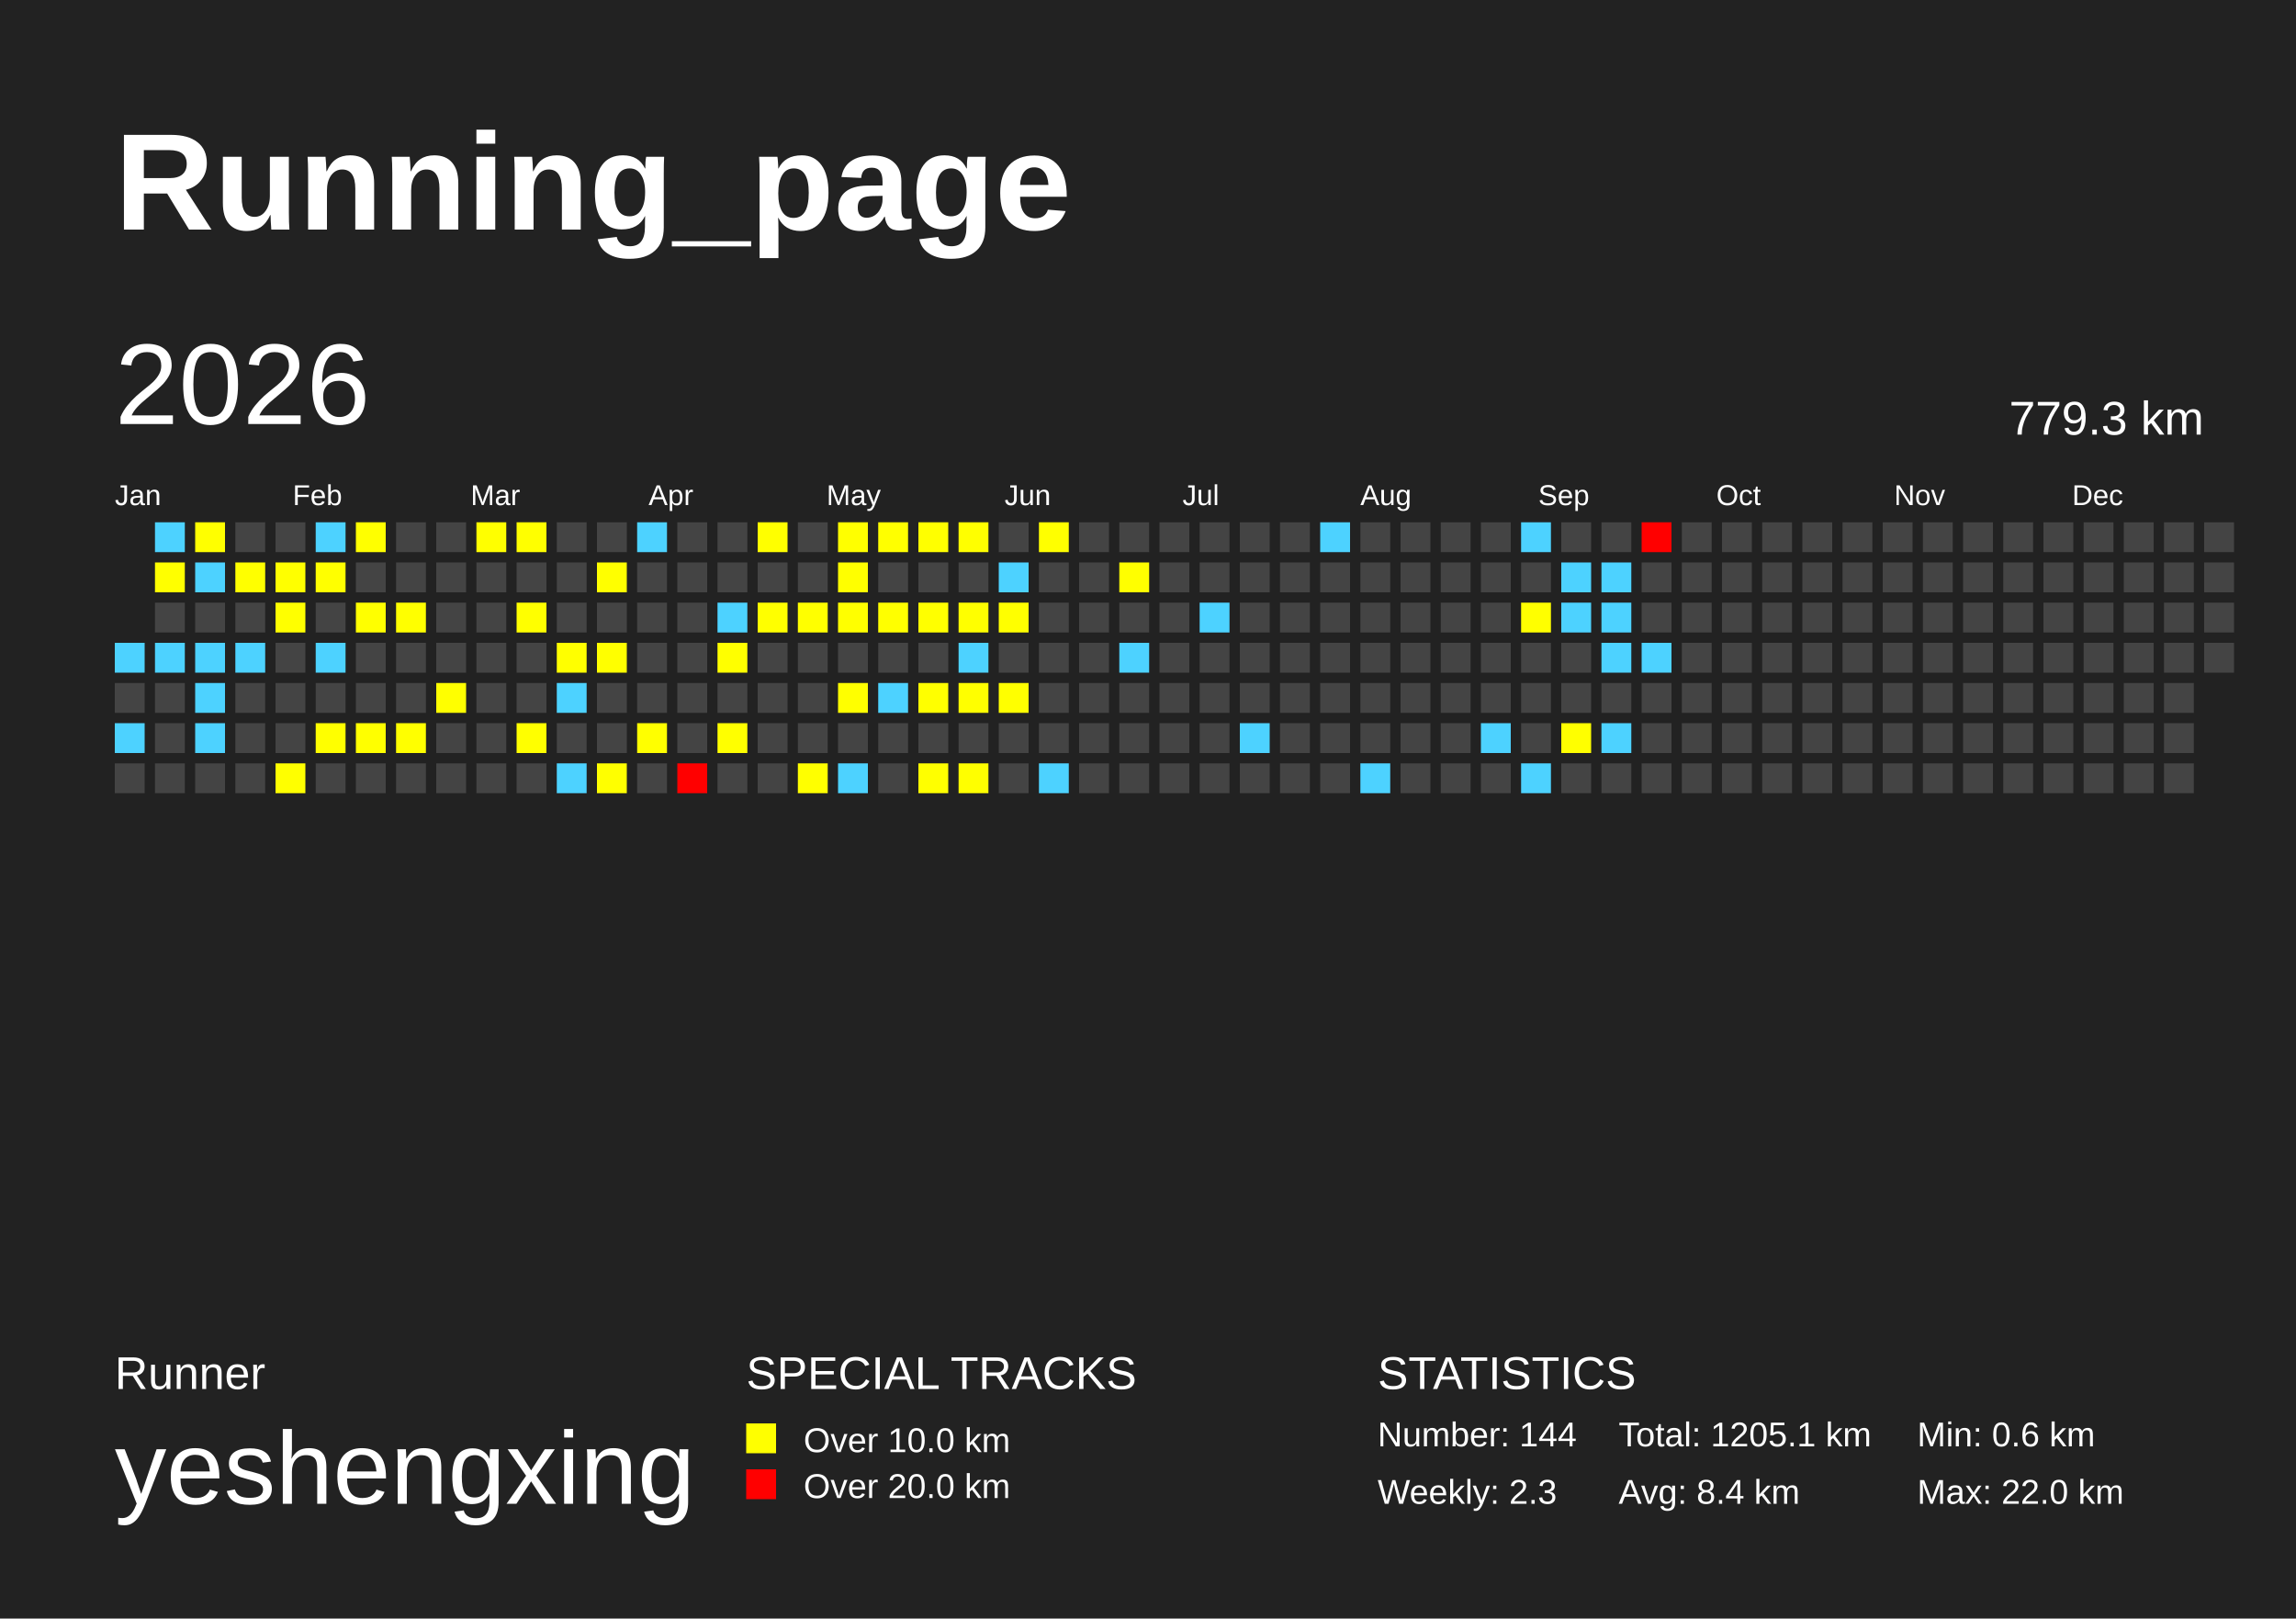
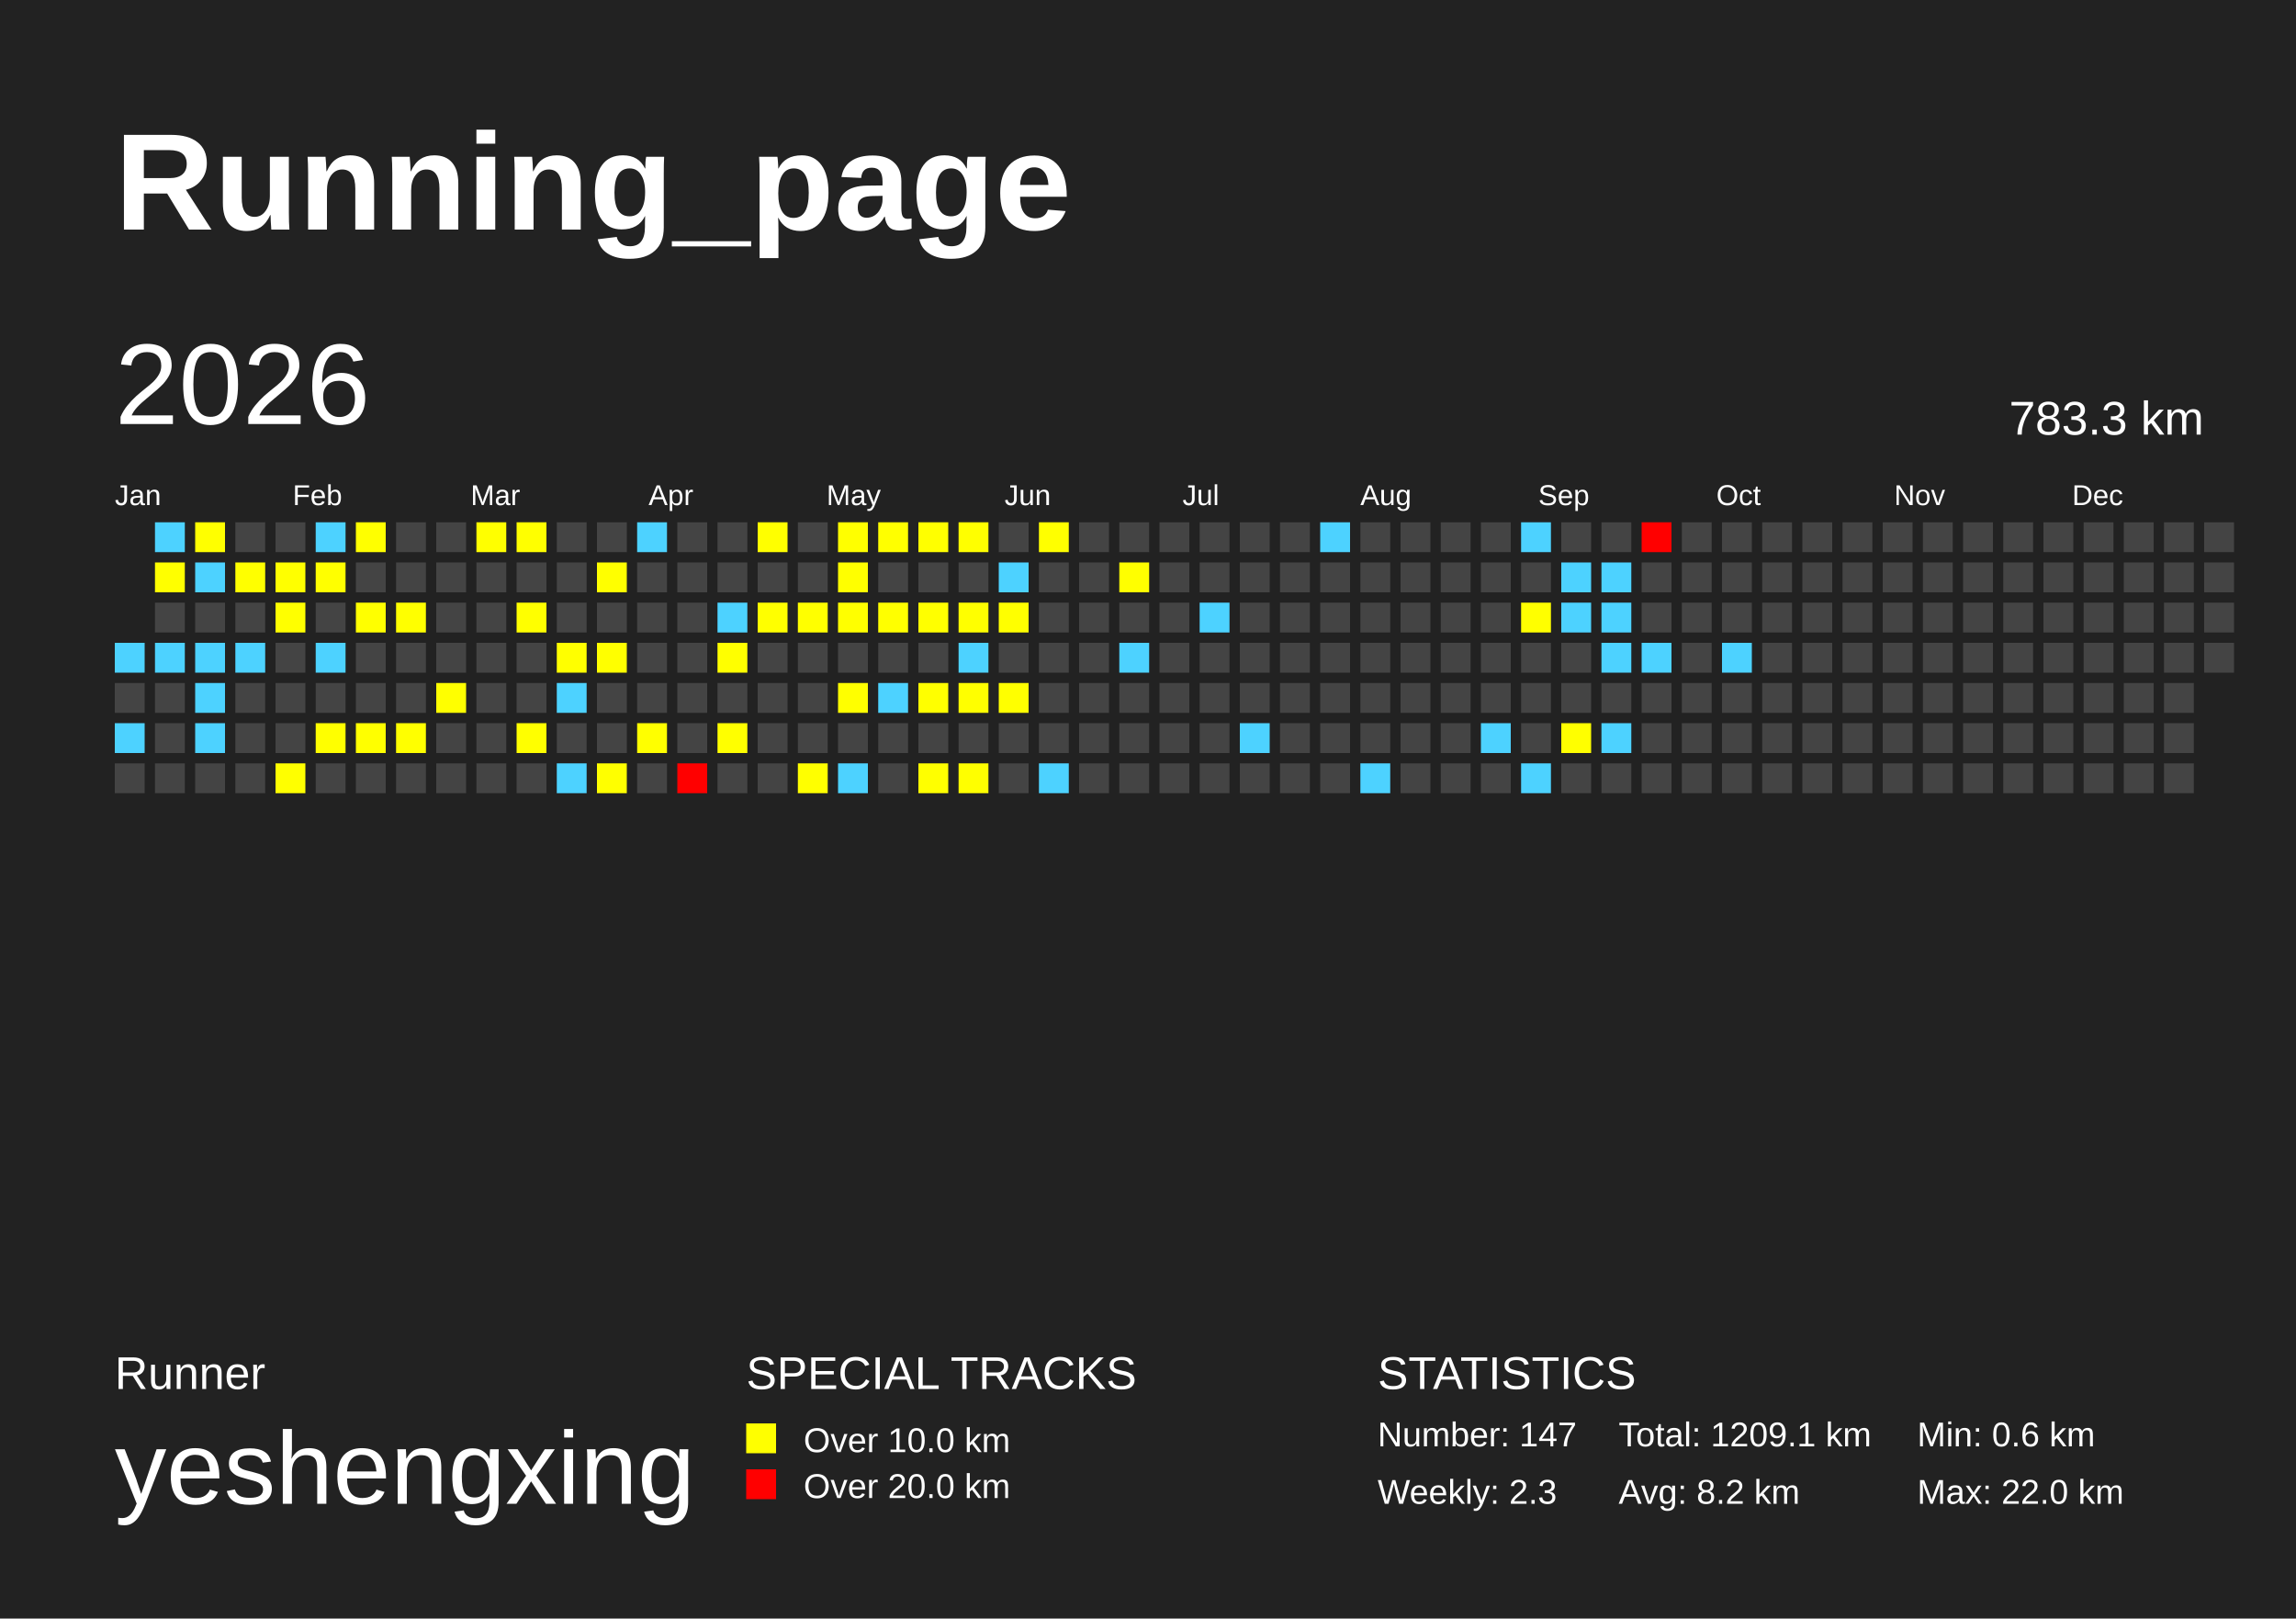
<svg xmlns="http://www.w3.org/2000/svg" baseProfile="full" height="141mm" version="1.1" viewBox="0,0,200,141" width="200mm">
  <defs />
  <rect fill="#222222" height="141" width="200" x="0" y="0" />
  <text fill="#FFFFFF" style="font-size:12px; font-family:Arial; font-weight:bold;" x="10" y="20">Running_page</text>
  <text fill="#FFFFFF" style="font-size:4px; font-family:Arial" x="10" y="121">Runner</text>
  <text fill="#FFFFFF" style="font-size:9px; font-family:Arial" x="10" y="131">yeshengxing</text>
  <text fill="#FFFFFF" style="font-size:4px; font-family:Arial" x="65" y="121">SPECIAL TRACKS</text>
  <rect fill="yellow" height="2.6" width="2.6" x="65" y="124" />
  <text fill="#FFFFFF" style="font-size:3px; font-family:Arial" x="70" y="126.5">Over 10.0 km</text>
  <rect fill="red" height="2.6" width="2.6" x="65" y="128" />
  <text fill="#FFFFFF" style="font-size:3px; font-family:Arial" x="70" y="130.5">Over 20.0 km</text>
  <text fill="#FFFFFF" style="font-size:4px; font-family:Arial" x="120" y="121">STATISTICS</text>
-   <text fill="#FFFFFF" style="font-size:3px; font-family:Arial" x="120" y="126">Number: 144</text>
+   <text fill="#FFFFFF" style="font-size:3px; font-family:Arial" x="120" y="126">Number: 147</text>
  <text fill="#FFFFFF" style="font-size:3px; font-family:Arial" x="120" y="131">Weekly: 2.3</text>
-   <text fill="#FFFFFF" style="font-size:3px; font-family:Arial" x="141" y="126">Total: 1205.1 km</text>
-   <text fill="#FFFFFF" style="font-size:3px; font-family:Arial" x="141" y="131">Avg: 8.4 km</text>
+   <text fill="#FFFFFF" style="font-size:3px; font-family:Arial" x="141" y="126">Total: 1209.1 km</text>
+   <text fill="#FFFFFF" style="font-size:3px; font-family:Arial" x="141" y="131">Avg: 8.2 km</text>
  <text fill="#FFFFFF" style="font-size:3px; font-family:Arial" x="167" y="126">Min: 0.6 km</text>
  <text fill="#FFFFFF" style="font-size:3px; font-family:Arial" x="167" y="131">Max: 22.0 km</text>
  <text dominant-baseline="hanging" fill="#FFFFFF" style="font-size:10.0px; font-family:Arial;" x="10" y="30">2026</text>
-   <text dominant-baseline="hanging" fill="#FFFFFF" style="font-size:4.125px; font-family:Arial;" x="175" y="35">779.3 km</text>
+   <text dominant-baseline="hanging" fill="#FFFFFF" style="font-size:4.125px; font-family:Arial;" x="175" y="35">783.3 km</text>
  <text fill="#FFFFFF" style="font-size:2.5px; font-family:Arial" x="10.0" y="44">Jan</text>
  <text fill="#FFFFFF" style="font-size:2.5px; font-family:Arial" x="25.5" y="44">Feb</text>
  <text fill="#FFFFFF" style="font-size:2.5px; font-family:Arial" x="41.0" y="44">Mar</text>
  <text fill="#FFFFFF" style="font-size:2.5px; font-family:Arial" x="56.5" y="44">Apr</text>
  <text fill="#FFFFFF" style="font-size:2.5px; font-family:Arial" x="72.0" y="44">May</text>
  <text fill="#FFFFFF" style="font-size:2.5px; font-family:Arial" x="87.5" y="44">Jun</text>
  <text fill="#FFFFFF" style="font-size:2.5px; font-family:Arial" x="103.0" y="44">Jul</text>
  <text fill="#FFFFFF" style="font-size:2.5px; font-family:Arial" x="118.5" y="44">Aug</text>
  <text fill="#FFFFFF" style="font-size:2.5px; font-family:Arial" x="134.0" y="44">Sep</text>
  <text fill="#FFFFFF" style="font-size:2.5px; font-family:Arial" x="149.5" y="44">Oct</text>
  <text fill="#FFFFFF" style="font-size:2.5px; font-family:Arial" x="165.0" y="44">Nov</text>
  <text fill="#FFFFFF" style="font-size:2.5px; font-family:Arial" x="180.5" y="44">Dec</text>
  <rect fill="#4dd2ff" height="2.6" width="2.6" x="10.0" y="56.0" />
  <rect fill="#444444" height="2.6" width="2.6" x="10.0" y="59.5" />
  <rect fill="#4dd2ff" height="2.6" width="2.6" x="10.0" y="63.0" />
  <rect fill="#444444" height="2.6" width="2.6" x="10.0" y="66.5" />
  <rect fill="#4dd2ff" height="2.6" width="2.6" x="13.5" y="45.5" />
  <rect fill="yellow" height="2.6" width="2.6" x="13.5" y="49.0" />
  <rect fill="#444444" height="2.6" width="2.6" x="13.5" y="52.5" />
  <rect fill="#4dd2ff" height="2.6" width="2.6" x="13.5" y="56.0" />
  <rect fill="#444444" height="2.6" width="2.6" x="13.5" y="59.5" />
  <rect fill="#444444" height="2.6" width="2.6" x="13.5" y="63.0" />
  <rect fill="#444444" height="2.6" width="2.6" x="13.5" y="66.5" />
  <rect fill="yellow" height="2.6" width="2.6" x="17.0" y="45.5" />
  <rect fill="#4dd2ff" height="2.6" width="2.6" x="17.0" y="49.0" />
  <rect fill="#444444" height="2.6" width="2.6" x="17.0" y="52.5" />
  <rect fill="#4dd2ff" height="2.6" width="2.6" x="17.0" y="56.0" />
  <rect fill="#4dd2ff" height="2.6" width="2.6" x="17.0" y="59.5" />
  <rect fill="#4dd2ff" height="2.6" width="2.6" x="17.0" y="63.0" />
  <rect fill="#444444" height="2.6" width="2.6" x="17.0" y="66.5" />
  <rect fill="#444444" height="2.6" width="2.6" x="20.5" y="45.5" />
  <rect fill="yellow" height="2.6" width="2.6" x="20.5" y="49.0" />
  <rect fill="#444444" height="2.6" width="2.6" x="20.5" y="52.5" />
  <rect fill="#4dd2ff" height="2.6" width="2.6" x="20.5" y="56.0" />
  <rect fill="#444444" height="2.6" width="2.6" x="20.5" y="59.5" />
  <rect fill="#444444" height="2.6" width="2.6" x="20.5" y="63.0" />
  <rect fill="#444444" height="2.6" width="2.6" x="20.5" y="66.5" />
  <rect fill="#444444" height="2.6" width="2.6" x="24.0" y="45.5" />
  <rect fill="yellow" height="2.6" width="2.6" x="24.0" y="49.0" />
  <rect fill="yellow" height="2.6" width="2.6" x="24.0" y="52.5" />
  <rect fill="#444444" height="2.6" width="2.6" x="24.0" y="56.0" />
  <rect fill="#444444" height="2.6" width="2.6" x="24.0" y="59.5" />
  <rect fill="#444444" height="2.6" width="2.6" x="24.0" y="63.0" />
  <rect fill="yellow" height="2.6" width="2.6" x="24.0" y="66.5" />
  <rect fill="#4dd2ff" height="2.6" width="2.6" x="27.5" y="45.5" />
  <rect fill="yellow" height="2.6" width="2.6" x="27.5" y="49.0" />
  <rect fill="#444444" height="2.6" width="2.6" x="27.5" y="52.5" />
  <rect fill="#4dd2ff" height="2.6" width="2.6" x="27.5" y="56.0" />
  <rect fill="#444444" height="2.6" width="2.6" x="27.5" y="59.5" />
  <rect fill="yellow" height="2.6" width="2.6" x="27.5" y="63.0" />
  <rect fill="#444444" height="2.6" width="2.6" x="27.5" y="66.5" />
  <rect fill="yellow" height="2.6" width="2.6" x="31.0" y="45.5" />
  <rect fill="#444444" height="2.6" width="2.6" x="31.0" y="49.0" />
  <rect fill="yellow" height="2.6" width="2.6" x="31.0" y="52.5" />
  <rect fill="#444444" height="2.6" width="2.6" x="31.0" y="56.0" />
  <rect fill="#444444" height="2.6" width="2.6" x="31.0" y="59.5" />
  <rect fill="yellow" height="2.6" width="2.6" x="31.0" y="63.0" />
  <rect fill="#444444" height="2.6" width="2.6" x="31.0" y="66.5" />
  <rect fill="#444444" height="2.6" width="2.6" x="34.5" y="45.5" />
  <rect fill="#444444" height="2.6" width="2.6" x="34.5" y="49.0" />
  <rect fill="yellow" height="2.6" width="2.6" x="34.5" y="52.5" />
  <rect fill="#444444" height="2.6" width="2.6" x="34.5" y="56.0" />
  <rect fill="#444444" height="2.6" width="2.6" x="34.5" y="59.5" />
  <rect fill="yellow" height="2.6" width="2.6" x="34.5" y="63.0" />
  <rect fill="#444444" height="2.6" width="2.6" x="34.5" y="66.5" />
  <rect fill="#444444" height="2.6" width="2.6" x="38.0" y="45.5" />
  <rect fill="#444444" height="2.6" width="2.6" x="38.0" y="49.0" />
  <rect fill="#444444" height="2.6" width="2.6" x="38.0" y="52.5" />
  <rect fill="#444444" height="2.6" width="2.6" x="38.0" y="56.0" />
  <rect fill="yellow" height="2.6" width="2.6" x="38.0" y="59.5" />
  <rect fill="#444444" height="2.6" width="2.6" x="38.0" y="63.0" />
  <rect fill="#444444" height="2.6" width="2.6" x="38.0" y="66.5" />
  <rect fill="yellow" height="2.6" width="2.6" x="41.5" y="45.5" />
  <rect fill="#444444" height="2.6" width="2.6" x="41.5" y="49.0" />
  <rect fill="#444444" height="2.6" width="2.6" x="41.5" y="52.5" />
  <rect fill="#444444" height="2.6" width="2.6" x="41.5" y="56.0" />
  <rect fill="#444444" height="2.6" width="2.6" x="41.5" y="59.5" />
  <rect fill="#444444" height="2.6" width="2.6" x="41.5" y="63.0" />
  <rect fill="#444444" height="2.6" width="2.6" x="41.5" y="66.5" />
  <rect fill="yellow" height="2.6" width="2.6" x="45.0" y="45.5" />
  <rect fill="#444444" height="2.6" width="2.6" x="45.0" y="49.0" />
  <rect fill="yellow" height="2.6" width="2.6" x="45.0" y="52.5" />
  <rect fill="#444444" height="2.6" width="2.6" x="45.0" y="56.0" />
  <rect fill="#444444" height="2.6" width="2.6" x="45.0" y="59.5" />
  <rect fill="yellow" height="2.6" width="2.6" x="45.0" y="63.0" />
  <rect fill="#444444" height="2.6" width="2.6" x="45.0" y="66.5" />
  <rect fill="#444444" height="2.6" width="2.6" x="48.5" y="45.5" />
  <rect fill="#444444" height="2.6" width="2.6" x="48.5" y="49.0" />
  <rect fill="#444444" height="2.6" width="2.6" x="48.5" y="52.5" />
  <rect fill="yellow" height="2.6" width="2.6" x="48.5" y="56.0" />
  <rect fill="#4dd2ff" height="2.6" width="2.6" x="48.5" y="59.5" />
  <rect fill="#444444" height="2.6" width="2.6" x="48.5" y="63.0" />
  <rect fill="#4dd2ff" height="2.6" width="2.6" x="48.5" y="66.5" />
  <rect fill="#444444" height="2.6" width="2.6" x="52.0" y="45.5" />
  <rect fill="yellow" height="2.6" width="2.6" x="52.0" y="49.0" />
  <rect fill="#444444" height="2.6" width="2.6" x="52.0" y="52.5" />
  <rect fill="yellow" height="2.6" width="2.6" x="52.0" y="56.0" />
  <rect fill="#444444" height="2.6" width="2.6" x="52.0" y="59.5" />
  <rect fill="#444444" height="2.6" width="2.6" x="52.0" y="63.0" />
  <rect fill="yellow" height="2.6" width="2.6" x="52.0" y="66.5" />
  <rect fill="#4dd2ff" height="2.6" width="2.6" x="55.5" y="45.5" />
  <rect fill="#444444" height="2.6" width="2.6" x="55.5" y="49.0" />
  <rect fill="#444444" height="2.6" width="2.6" x="55.5" y="52.5" />
  <rect fill="#444444" height="2.6" width="2.6" x="55.5" y="56.0" />
  <rect fill="#444444" height="2.6" width="2.6" x="55.5" y="59.5" />
  <rect fill="yellow" height="2.6" width="2.6" x="55.5" y="63.0" />
  <rect fill="#444444" height="2.6" width="2.6" x="55.5" y="66.5" />
  <rect fill="#444444" height="2.6" width="2.6" x="59.0" y="45.5" />
  <rect fill="#444444" height="2.6" width="2.6" x="59.0" y="49.0" />
  <rect fill="#444444" height="2.6" width="2.6" x="59.0" y="52.5" />
  <rect fill="#444444" height="2.6" width="2.6" x="59.0" y="56.0" />
  <rect fill="#444444" height="2.6" width="2.6" x="59.0" y="59.5" />
  <rect fill="#444444" height="2.6" width="2.6" x="59.0" y="63.0" />
  <rect fill="red" height="2.6" width="2.6" x="59.0" y="66.5" />
  <rect fill="#444444" height="2.6" width="2.6" x="62.5" y="45.5" />
  <rect fill="#444444" height="2.6" width="2.6" x="62.5" y="49.0" />
  <rect fill="#4dd2ff" height="2.6" width="2.6" x="62.5" y="52.5" />
  <rect fill="yellow" height="2.6" width="2.6" x="62.5" y="56.0" />
  <rect fill="#444444" height="2.6" width="2.6" x="62.5" y="59.5" />
  <rect fill="yellow" height="2.6" width="2.6" x="62.5" y="63.0" />
  <rect fill="#444444" height="2.6" width="2.6" x="62.5" y="66.5" />
  <rect fill="yellow" height="2.6" width="2.6" x="66.0" y="45.5" />
  <rect fill="#444444" height="2.6" width="2.6" x="66.0" y="49.0" />
  <rect fill="yellow" height="2.6" width="2.6" x="66.0" y="52.5" />
  <rect fill="#444444" height="2.6" width="2.6" x="66.0" y="56.0" />
  <rect fill="#444444" height="2.6" width="2.6" x="66.0" y="59.5" />
  <rect fill="#444444" height="2.6" width="2.6" x="66.0" y="63.0" />
  <rect fill="#444444" height="2.6" width="2.6" x="66.0" y="66.5" />
  <rect fill="#444444" height="2.6" width="2.6" x="69.5" y="45.5" />
  <rect fill="#444444" height="2.6" width="2.6" x="69.5" y="49.0" />
  <rect fill="yellow" height="2.6" width="2.6" x="69.5" y="52.5" />
  <rect fill="#444444" height="2.6" width="2.6" x="69.5" y="56.0" />
  <rect fill="#444444" height="2.6" width="2.6" x="69.5" y="59.5" />
  <rect fill="#444444" height="2.6" width="2.6" x="69.5" y="63.0" />
  <rect fill="yellow" height="2.6" width="2.6" x="69.5" y="66.5" />
  <rect fill="yellow" height="2.6" width="2.6" x="73.0" y="45.5" />
  <rect fill="yellow" height="2.6" width="2.6" x="73.0" y="49.0" />
  <rect fill="yellow" height="2.6" width="2.6" x="73.0" y="52.5" />
  <rect fill="#444444" height="2.6" width="2.6" x="73.0" y="56.0" />
  <rect fill="yellow" height="2.6" width="2.6" x="73.0" y="59.5" />
  <rect fill="#444444" height="2.6" width="2.6" x="73.0" y="63.0" />
  <rect fill="#4dd2ff" height="2.6" width="2.6" x="73.0" y="66.5" />
  <rect fill="yellow" height="2.6" width="2.6" x="76.5" y="45.5" />
  <rect fill="#444444" height="2.6" width="2.6" x="76.5" y="49.0" />
  <rect fill="yellow" height="2.6" width="2.6" x="76.5" y="52.5" />
  <rect fill="#444444" height="2.6" width="2.6" x="76.5" y="56.0" />
  <rect fill="#4dd2ff" height="2.6" width="2.6" x="76.5" y="59.5" />
  <rect fill="#444444" height="2.6" width="2.6" x="76.5" y="63.0" />
  <rect fill="#444444" height="2.6" width="2.6" x="76.5" y="66.5" />
  <rect fill="yellow" height="2.6" width="2.6" x="80.0" y="45.5" />
  <rect fill="#444444" height="2.6" width="2.6" x="80.0" y="49.0" />
  <rect fill="yellow" height="2.6" width="2.6" x="80.0" y="52.5" />
  <rect fill="#444444" height="2.6" width="2.6" x="80.0" y="56.0" />
  <rect fill="yellow" height="2.6" width="2.6" x="80.0" y="59.5" />
  <rect fill="#444444" height="2.6" width="2.6" x="80.0" y="63.0" />
  <rect fill="yellow" height="2.6" width="2.6" x="80.0" y="66.5" />
  <rect fill="yellow" height="2.6" width="2.6" x="83.5" y="45.5" />
  <rect fill="#444444" height="2.6" width="2.6" x="83.5" y="49.0" />
  <rect fill="yellow" height="2.6" width="2.6" x="83.5" y="52.5" />
  <rect fill="#4dd2ff" height="2.6" width="2.6" x="83.5" y="56.0" />
  <rect fill="yellow" height="2.6" width="2.6" x="83.5" y="59.5" />
  <rect fill="#444444" height="2.6" width="2.6" x="83.5" y="63.0" />
  <rect fill="yellow" height="2.6" width="2.6" x="83.5" y="66.5" />
  <rect fill="#444444" height="2.6" width="2.6" x="87.0" y="45.5" />
  <rect fill="#4dd2ff" height="2.6" width="2.6" x="87.0" y="49.0" />
  <rect fill="yellow" height="2.6" width="2.6" x="87.0" y="52.5" />
  <rect fill="#444444" height="2.6" width="2.6" x="87.0" y="56.0" />
  <rect fill="yellow" height="2.6" width="2.6" x="87.0" y="59.5" />
  <rect fill="#444444" height="2.6" width="2.6" x="87.0" y="63.0" />
  <rect fill="#444444" height="2.6" width="2.6" x="87.0" y="66.5" />
  <rect fill="yellow" height="2.6" width="2.6" x="90.5" y="45.5" />
  <rect fill="#444444" height="2.6" width="2.6" x="90.5" y="49.0" />
  <rect fill="#444444" height="2.6" width="2.6" x="90.5" y="52.5" />
  <rect fill="#444444" height="2.6" width="2.6" x="90.5" y="56.0" />
  <rect fill="#444444" height="2.6" width="2.6" x="90.5" y="59.5" />
  <rect fill="#444444" height="2.6" width="2.6" x="90.5" y="63.0" />
  <rect fill="#4dd2ff" height="2.6" width="2.6" x="90.5" y="66.5" />
  <rect fill="#444444" height="2.6" width="2.6" x="94.0" y="45.5" />
  <rect fill="#444444" height="2.6" width="2.6" x="94.0" y="49.0" />
  <rect fill="#444444" height="2.6" width="2.6" x="94.0" y="52.5" />
  <rect fill="#444444" height="2.6" width="2.6" x="94.0" y="56.0" />
  <rect fill="#444444" height="2.6" width="2.6" x="94.0" y="59.5" />
  <rect fill="#444444" height="2.6" width="2.6" x="94.0" y="63.0" />
  <rect fill="#444444" height="2.6" width="2.6" x="94.0" y="66.5" />
  <rect fill="#444444" height="2.6" width="2.6" x="97.5" y="45.5" />
  <rect fill="yellow" height="2.6" width="2.6" x="97.5" y="49.0" />
  <rect fill="#444444" height="2.6" width="2.6" x="97.5" y="52.5" />
  <rect fill="#4dd2ff" height="2.6" width="2.6" x="97.5" y="56.0" />
  <rect fill="#444444" height="2.6" width="2.6" x="97.5" y="59.5" />
  <rect fill="#444444" height="2.6" width="2.6" x="97.5" y="63.0" />
  <rect fill="#444444" height="2.6" width="2.6" x="97.5" y="66.5" />
  <rect fill="#444444" height="2.6" width="2.6" x="101.0" y="45.5" />
  <rect fill="#444444" height="2.6" width="2.6" x="101.0" y="49.0" />
  <rect fill="#444444" height="2.6" width="2.6" x="101.0" y="52.5" />
  <rect fill="#444444" height="2.6" width="2.6" x="101.0" y="56.0" />
  <rect fill="#444444" height="2.6" width="2.6" x="101.0" y="59.5" />
  <rect fill="#444444" height="2.6" width="2.6" x="101.0" y="63.0" />
  <rect fill="#444444" height="2.6" width="2.6" x="101.0" y="66.5" />
  <rect fill="#444444" height="2.6" width="2.6" x="104.5" y="45.5" />
  <rect fill="#444444" height="2.6" width="2.6" x="104.5" y="49.0" />
  <rect fill="#4dd2ff" height="2.6" width="2.6" x="104.5" y="52.5" />
  <rect fill="#444444" height="2.6" width="2.6" x="104.5" y="56.0" />
  <rect fill="#444444" height="2.6" width="2.6" x="104.5" y="59.5" />
  <rect fill="#444444" height="2.6" width="2.6" x="104.5" y="63.0" />
  <rect fill="#444444" height="2.6" width="2.6" x="104.5" y="66.5" />
  <rect fill="#444444" height="2.6" width="2.6" x="108.0" y="45.5" />
  <rect fill="#444444" height="2.6" width="2.6" x="108.0" y="49.0" />
  <rect fill="#444444" height="2.6" width="2.6" x="108.0" y="52.5" />
  <rect fill="#444444" height="2.6" width="2.6" x="108.0" y="56.0" />
  <rect fill="#444444" height="2.6" width="2.6" x="108.0" y="59.5" />
  <rect fill="#4dd2ff" height="2.6" width="2.6" x="108.0" y="63.0" />
  <rect fill="#444444" height="2.6" width="2.6" x="108.0" y="66.5" />
  <rect fill="#444444" height="2.6" width="2.6" x="111.5" y="45.5" />
  <rect fill="#444444" height="2.6" width="2.6" x="111.5" y="49.0" />
  <rect fill="#444444" height="2.6" width="2.6" x="111.5" y="52.5" />
  <rect fill="#444444" height="2.6" width="2.6" x="111.5" y="56.0" />
  <rect fill="#444444" height="2.6" width="2.6" x="111.5" y="59.5" />
  <rect fill="#444444" height="2.6" width="2.6" x="111.5" y="63.0" />
  <rect fill="#444444" height="2.6" width="2.6" x="111.5" y="66.5" />
  <rect fill="#4dd2ff" height="2.6" width="2.6" x="115.0" y="45.5" />
  <rect fill="#444444" height="2.6" width="2.6" x="115.0" y="49.0" />
  <rect fill="#444444" height="2.6" width="2.6" x="115.0" y="52.5" />
  <rect fill="#444444" height="2.6" width="2.6" x="115.0" y="56.0" />
  <rect fill="#444444" height="2.6" width="2.6" x="115.0" y="59.5" />
  <rect fill="#444444" height="2.6" width="2.6" x="115.0" y="63.0" />
  <rect fill="#444444" height="2.6" width="2.6" x="115.0" y="66.5" />
  <rect fill="#444444" height="2.6" width="2.6" x="118.5" y="45.5" />
  <rect fill="#444444" height="2.6" width="2.6" x="118.5" y="49.0" />
  <rect fill="#444444" height="2.6" width="2.6" x="118.5" y="52.5" />
  <rect fill="#444444" height="2.6" width="2.6" x="118.5" y="56.0" />
  <rect fill="#444444" height="2.6" width="2.6" x="118.5" y="59.5" />
  <rect fill="#444444" height="2.6" width="2.6" x="118.5" y="63.0" />
  <rect fill="#4dd2ff" height="2.6" width="2.6" x="118.5" y="66.5" />
  <rect fill="#444444" height="2.6" width="2.6" x="122.0" y="45.5" />
  <rect fill="#444444" height="2.6" width="2.6" x="122.0" y="49.0" />
  <rect fill="#444444" height="2.6" width="2.6" x="122.0" y="52.5" />
  <rect fill="#444444" height="2.6" width="2.6" x="122.0" y="56.0" />
  <rect fill="#444444" height="2.6" width="2.6" x="122.0" y="59.5" />
  <rect fill="#444444" height="2.6" width="2.6" x="122.0" y="63.0" />
  <rect fill="#444444" height="2.6" width="2.6" x="122.0" y="66.5" />
  <rect fill="#444444" height="2.6" width="2.6" x="125.5" y="45.5" />
  <rect fill="#444444" height="2.6" width="2.6" x="125.5" y="49.0" />
  <rect fill="#444444" height="2.6" width="2.6" x="125.5" y="52.5" />
  <rect fill="#444444" height="2.6" width="2.6" x="125.5" y="56.0" />
  <rect fill="#444444" height="2.6" width="2.6" x="125.5" y="59.5" />
  <rect fill="#444444" height="2.6" width="2.6" x="125.5" y="63.0" />
  <rect fill="#444444" height="2.6" width="2.6" x="125.5" y="66.5" />
  <rect fill="#444444" height="2.6" width="2.6" x="129.0" y="45.5" />
  <rect fill="#444444" height="2.6" width="2.6" x="129.0" y="49.0" />
  <rect fill="#444444" height="2.6" width="2.6" x="129.0" y="52.5" />
  <rect fill="#444444" height="2.6" width="2.6" x="129.0" y="56.0" />
  <rect fill="#444444" height="2.6" width="2.6" x="129.0" y="59.5" />
  <rect fill="#4dd2ff" height="2.6" width="2.6" x="129.0" y="63.0" />
  <rect fill="#444444" height="2.6" width="2.6" x="129.0" y="66.5" />
  <rect fill="#4dd2ff" height="2.6" width="2.6" x="132.5" y="45.5" />
  <rect fill="#444444" height="2.6" width="2.6" x="132.5" y="49.0" />
  <rect fill="yellow" height="2.6" width="2.6" x="132.5" y="52.5" />
  <rect fill="#444444" height="2.6" width="2.6" x="132.5" y="56.0" />
  <rect fill="#444444" height="2.6" width="2.6" x="132.5" y="59.5" />
  <rect fill="#444444" height="2.6" width="2.6" x="132.5" y="63.0" />
  <rect fill="#4dd2ff" height="2.6" width="2.6" x="132.5" y="66.5" />
  <rect fill="#444444" height="2.6" width="2.6" x="136.0" y="45.5" />
  <rect fill="#4dd2ff" height="2.6" width="2.6" x="136.0" y="49.0" />
  <rect fill="#4dd2ff" height="2.6" width="2.6" x="136.0" y="52.5" />
  <rect fill="#444444" height="2.6" width="2.6" x="136.0" y="56.0" />
  <rect fill="#444444" height="2.6" width="2.6" x="136.0" y="59.5" />
  <rect fill="yellow" height="2.6" width="2.6" x="136.0" y="63.0" />
  <rect fill="#444444" height="2.6" width="2.6" x="136.0" y="66.5" />
  <rect fill="#444444" height="2.6" width="2.6" x="139.5" y="45.5" />
  <rect fill="#4dd2ff" height="2.6" width="2.6" x="139.5" y="49.0" />
  <rect fill="#4dd2ff" height="2.6" width="2.6" x="139.5" y="52.5" />
  <rect fill="#4dd2ff" height="2.6" width="2.6" x="139.5" y="56.0" />
  <rect fill="#444444" height="2.6" width="2.6" x="139.5" y="59.5" />
  <rect fill="#4dd2ff" height="2.6" width="2.6" x="139.5" y="63.0" />
  <rect fill="#444444" height="2.6" width="2.6" x="139.5" y="66.5" />
  <rect fill="red" height="2.6" width="2.6" x="143.0" y="45.5" />
  <rect fill="#444444" height="2.6" width="2.6" x="143.0" y="49.0" />
  <rect fill="#444444" height="2.6" width="2.6" x="143.0" y="52.5" />
  <rect fill="#4dd2ff" height="2.6" width="2.6" x="143.0" y="56.0" />
  <rect fill="#444444" height="2.6" width="2.6" x="143.0" y="59.5" />
  <rect fill="#444444" height="2.6" width="2.6" x="143.0" y="63.0" />
  <rect fill="#444444" height="2.6" width="2.6" x="143.0" y="66.5" />
  <rect fill="#444444" height="2.6" width="2.6" x="146.5" y="45.5" />
  <rect fill="#444444" height="2.6" width="2.6" x="146.5" y="49.0" />
  <rect fill="#444444" height="2.6" width="2.6" x="146.5" y="52.5" />
  <rect fill="#444444" height="2.6" width="2.6" x="146.5" y="56.0" />
  <rect fill="#444444" height="2.6" width="2.6" x="146.5" y="59.5" />
  <rect fill="#444444" height="2.6" width="2.6" x="146.5" y="63.0" />
  <rect fill="#444444" height="2.6" width="2.6" x="146.5" y="66.5" />
  <rect fill="#444444" height="2.6" width="2.6" x="150.0" y="45.5" />
  <rect fill="#444444" height="2.6" width="2.6" x="150.0" y="49.0" />
  <rect fill="#444444" height="2.6" width="2.6" x="150.0" y="52.5" />
-   <rect fill="#444444" height="2.6" width="2.6" x="150.0" y="56.0" />
+   <rect fill="#4dd2ff" height="2.6" width="2.6" x="150.0" y="56.0" />
  <rect fill="#444444" height="2.6" width="2.6" x="150.0" y="59.5" />
  <rect fill="#444444" height="2.6" width="2.6" x="150.0" y="63.0" />
  <rect fill="#444444" height="2.6" width="2.6" x="150.0" y="66.5" />
  <rect fill="#444444" height="2.6" width="2.6" x="153.5" y="45.5" />
  <rect fill="#444444" height="2.6" width="2.6" x="153.5" y="49.0" />
  <rect fill="#444444" height="2.6" width="2.6" x="153.5" y="52.5" />
  <rect fill="#444444" height="2.6" width="2.6" x="153.5" y="56.0" />
  <rect fill="#444444" height="2.6" width="2.6" x="153.5" y="59.5" />
  <rect fill="#444444" height="2.6" width="2.6" x="153.5" y="63.0" />
  <rect fill="#444444" height="2.6" width="2.6" x="153.5" y="66.5" />
  <rect fill="#444444" height="2.6" width="2.6" x="157.0" y="45.5" />
  <rect fill="#444444" height="2.6" width="2.6" x="157.0" y="49.0" />
  <rect fill="#444444" height="2.6" width="2.6" x="157.0" y="52.5" />
  <rect fill="#444444" height="2.6" width="2.6" x="157.0" y="56.0" />
  <rect fill="#444444" height="2.6" width="2.6" x="157.0" y="59.5" />
  <rect fill="#444444" height="2.6" width="2.6" x="157.0" y="63.0" />
  <rect fill="#444444" height="2.6" width="2.6" x="157.0" y="66.5" />
  <rect fill="#444444" height="2.6" width="2.6" x="160.5" y="45.5" />
  <rect fill="#444444" height="2.6" width="2.6" x="160.5" y="49.0" />
  <rect fill="#444444" height="2.6" width="2.6" x="160.5" y="52.5" />
  <rect fill="#444444" height="2.6" width="2.6" x="160.5" y="56.0" />
  <rect fill="#444444" height="2.6" width="2.6" x="160.5" y="59.5" />
  <rect fill="#444444" height="2.6" width="2.6" x="160.5" y="63.0" />
  <rect fill="#444444" height="2.6" width="2.6" x="160.5" y="66.5" />
  <rect fill="#444444" height="2.6" width="2.6" x="164.0" y="45.5" />
  <rect fill="#444444" height="2.6" width="2.6" x="164.0" y="49.0" />
  <rect fill="#444444" height="2.6" width="2.6" x="164.0" y="52.5" />
  <rect fill="#444444" height="2.6" width="2.6" x="164.0" y="56.0" />
  <rect fill="#444444" height="2.6" width="2.6" x="164.0" y="59.5" />
  <rect fill="#444444" height="2.6" width="2.6" x="164.0" y="63.0" />
  <rect fill="#444444" height="2.6" width="2.6" x="164.0" y="66.5" />
  <rect fill="#444444" height="2.6" width="2.6" x="167.5" y="45.5" />
  <rect fill="#444444" height="2.6" width="2.6" x="167.5" y="49.0" />
  <rect fill="#444444" height="2.6" width="2.6" x="167.5" y="52.5" />
  <rect fill="#444444" height="2.6" width="2.6" x="167.5" y="56.0" />
  <rect fill="#444444" height="2.6" width="2.6" x="167.5" y="59.5" />
  <rect fill="#444444" height="2.6" width="2.6" x="167.5" y="63.0" />
  <rect fill="#444444" height="2.6" width="2.6" x="167.5" y="66.5" />
  <rect fill="#444444" height="2.6" width="2.6" x="171.0" y="45.5" />
  <rect fill="#444444" height="2.6" width="2.6" x="171.0" y="49.0" />
  <rect fill="#444444" height="2.6" width="2.6" x="171.0" y="52.5" />
  <rect fill="#444444" height="2.6" width="2.6" x="171.0" y="56.0" />
  <rect fill="#444444" height="2.6" width="2.6" x="171.0" y="59.5" />
  <rect fill="#444444" height="2.6" width="2.6" x="171.0" y="63.0" />
  <rect fill="#444444" height="2.6" width="2.6" x="171.0" y="66.5" />
  <rect fill="#444444" height="2.6" width="2.6" x="174.5" y="45.5" />
  <rect fill="#444444" height="2.6" width="2.6" x="174.5" y="49.0" />
  <rect fill="#444444" height="2.6" width="2.6" x="174.5" y="52.5" />
  <rect fill="#444444" height="2.6" width="2.6" x="174.5" y="56.0" />
  <rect fill="#444444" height="2.6" width="2.6" x="174.5" y="59.5" />
  <rect fill="#444444" height="2.6" width="2.6" x="174.5" y="63.0" />
  <rect fill="#444444" height="2.6" width="2.6" x="174.5" y="66.5" />
  <rect fill="#444444" height="2.6" width="2.6" x="178.0" y="45.5" />
  <rect fill="#444444" height="2.6" width="2.6" x="178.0" y="49.0" />
  <rect fill="#444444" height="2.6" width="2.6" x="178.0" y="52.5" />
  <rect fill="#444444" height="2.6" width="2.6" x="178.0" y="56.0" />
  <rect fill="#444444" height="2.6" width="2.6" x="178.0" y="59.5" />
  <rect fill="#444444" height="2.6" width="2.6" x="178.0" y="63.0" />
  <rect fill="#444444" height="2.6" width="2.6" x="178.0" y="66.5" />
  <rect fill="#444444" height="2.6" width="2.6" x="181.5" y="45.5" />
  <rect fill="#444444" height="2.6" width="2.6" x="181.5" y="49.0" />
  <rect fill="#444444" height="2.6" width="2.6" x="181.5" y="52.5" />
  <rect fill="#444444" height="2.6" width="2.6" x="181.5" y="56.0" />
  <rect fill="#444444" height="2.6" width="2.6" x="181.5" y="59.5" />
  <rect fill="#444444" height="2.6" width="2.6" x="181.5" y="63.0" />
  <rect fill="#444444" height="2.6" width="2.6" x="181.5" y="66.5" />
  <rect fill="#444444" height="2.6" width="2.6" x="185.0" y="45.5" />
  <rect fill="#444444" height="2.6" width="2.6" x="185.0" y="49.0" />
  <rect fill="#444444" height="2.6" width="2.6" x="185.0" y="52.5" />
  <rect fill="#444444" height="2.6" width="2.6" x="185.0" y="56.0" />
  <rect fill="#444444" height="2.6" width="2.6" x="185.0" y="59.5" />
  <rect fill="#444444" height="2.6" width="2.6" x="185.0" y="63.0" />
  <rect fill="#444444" height="2.6" width="2.6" x="185.0" y="66.5" />
  <rect fill="#444444" height="2.6" width="2.6" x="188.5" y="45.5" />
  <rect fill="#444444" height="2.6" width="2.6" x="188.5" y="49.0" />
  <rect fill="#444444" height="2.6" width="2.6" x="188.5" y="52.5" />
  <rect fill="#444444" height="2.6" width="2.6" x="188.5" y="56.0" />
  <rect fill="#444444" height="2.6" width="2.6" x="188.5" y="59.5" />
  <rect fill="#444444" height="2.6" width="2.6" x="188.5" y="63.0" />
  <rect fill="#444444" height="2.6" width="2.6" x="188.5" y="66.5" />
  <rect fill="#444444" height="2.6" width="2.6" x="192.0" y="45.5" />
  <rect fill="#444444" height="2.6" width="2.6" x="192.0" y="49.0" />
  <rect fill="#444444" height="2.6" width="2.6" x="192.0" y="52.5" />
  <rect fill="#444444" height="2.6" width="2.6" x="192.0" y="56.0" />
</svg>
